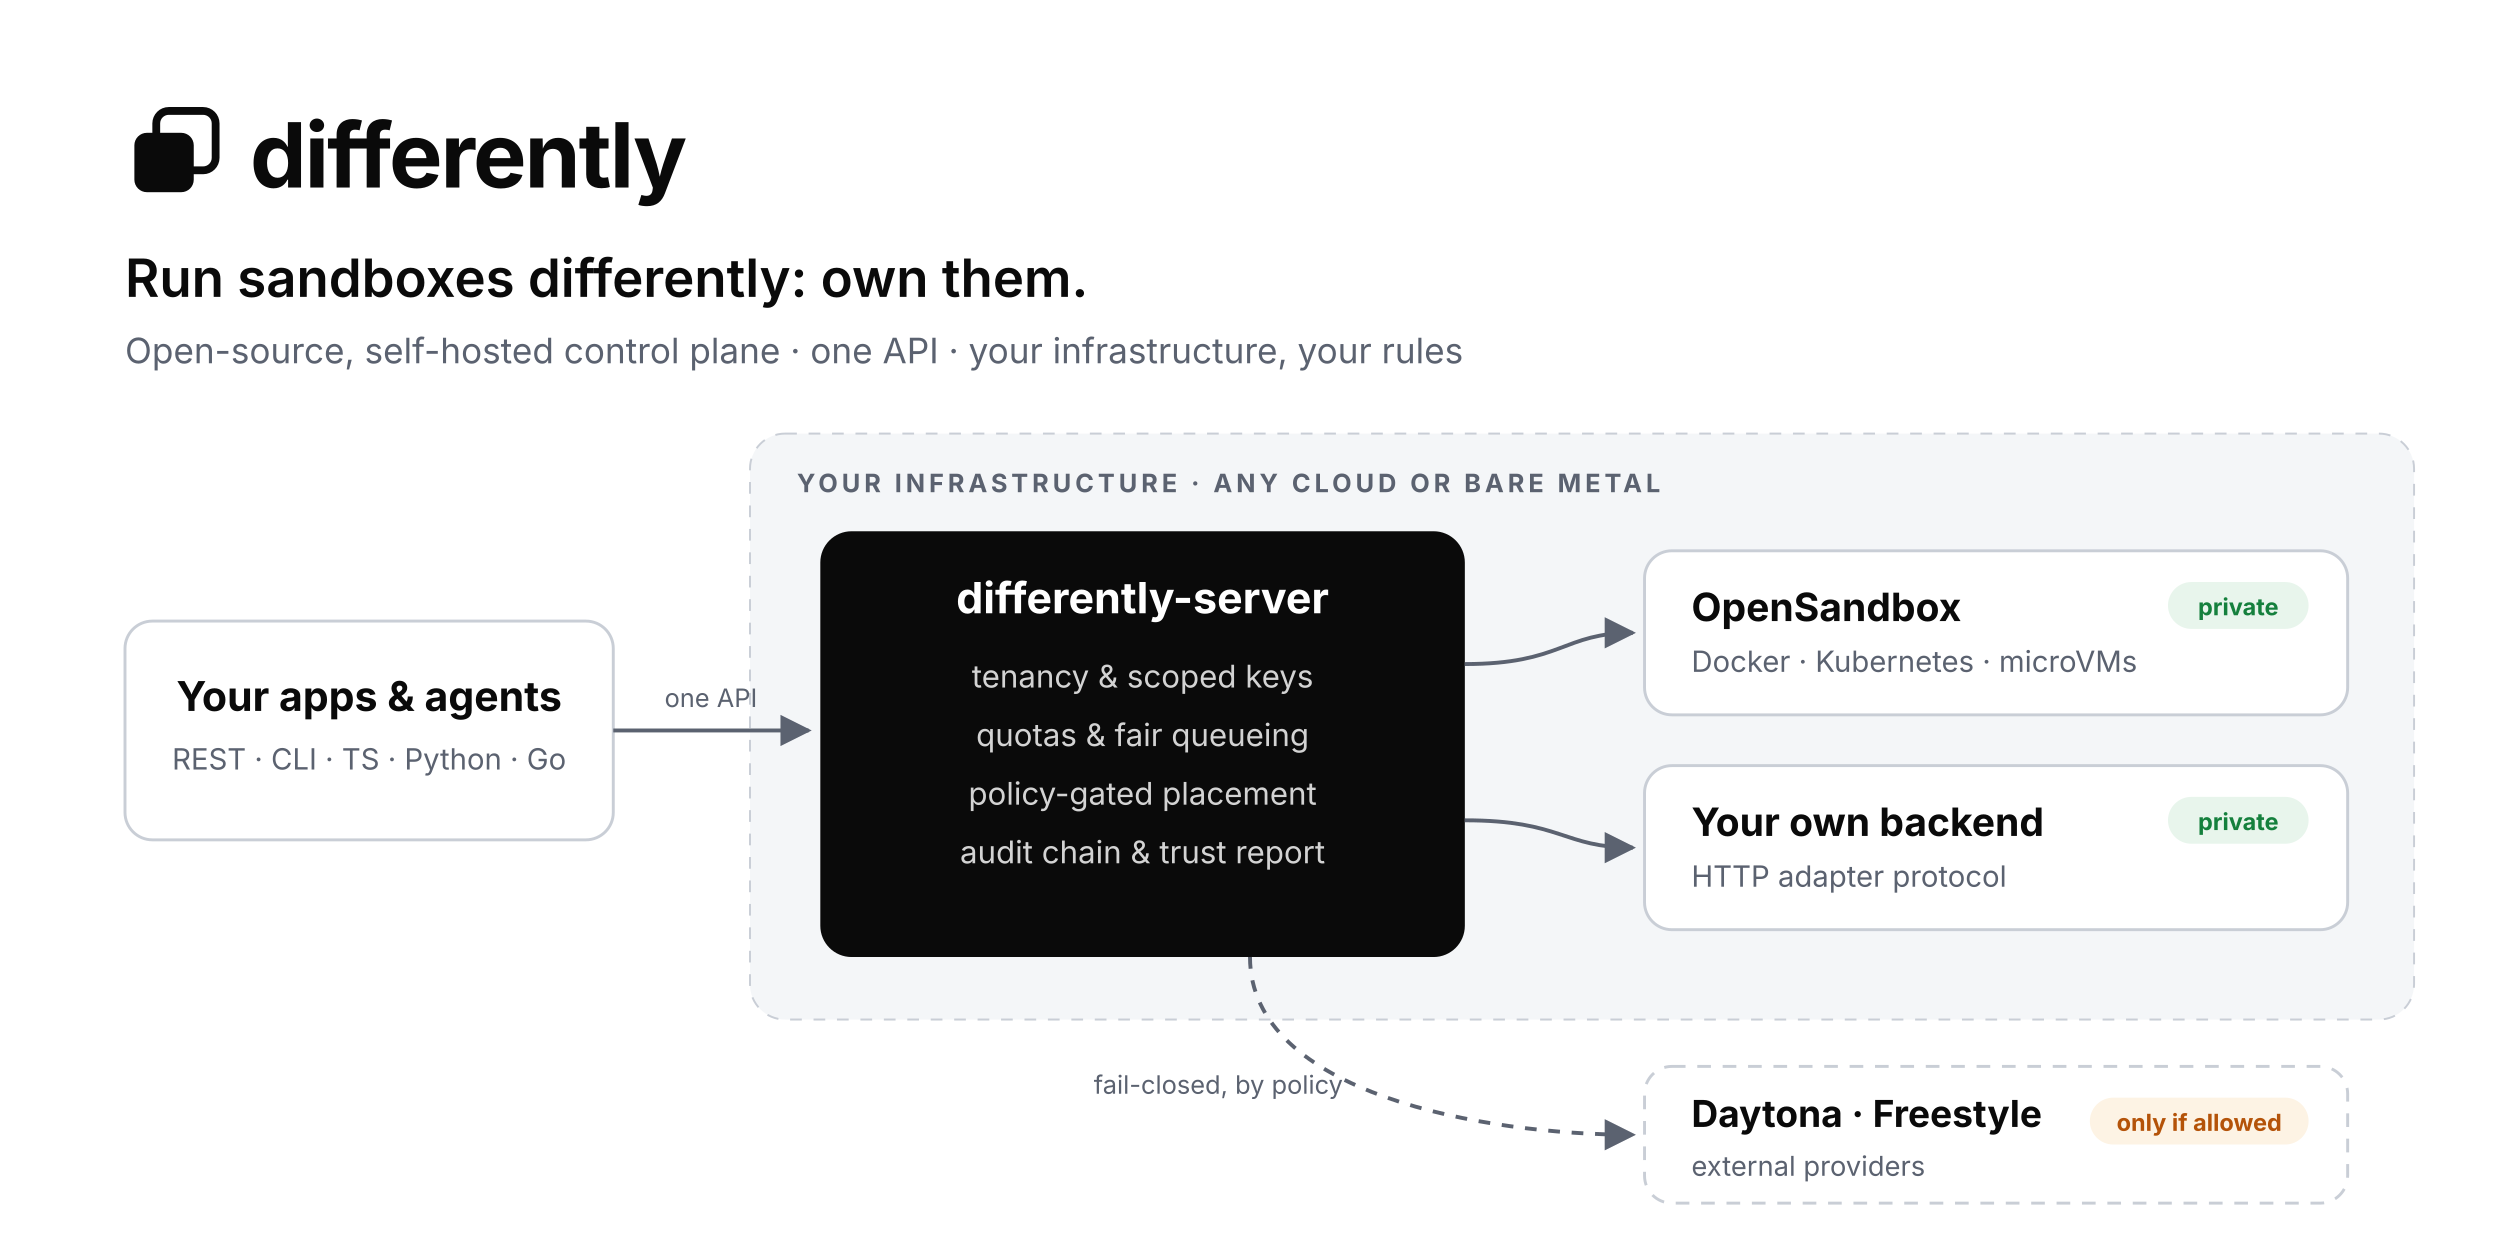
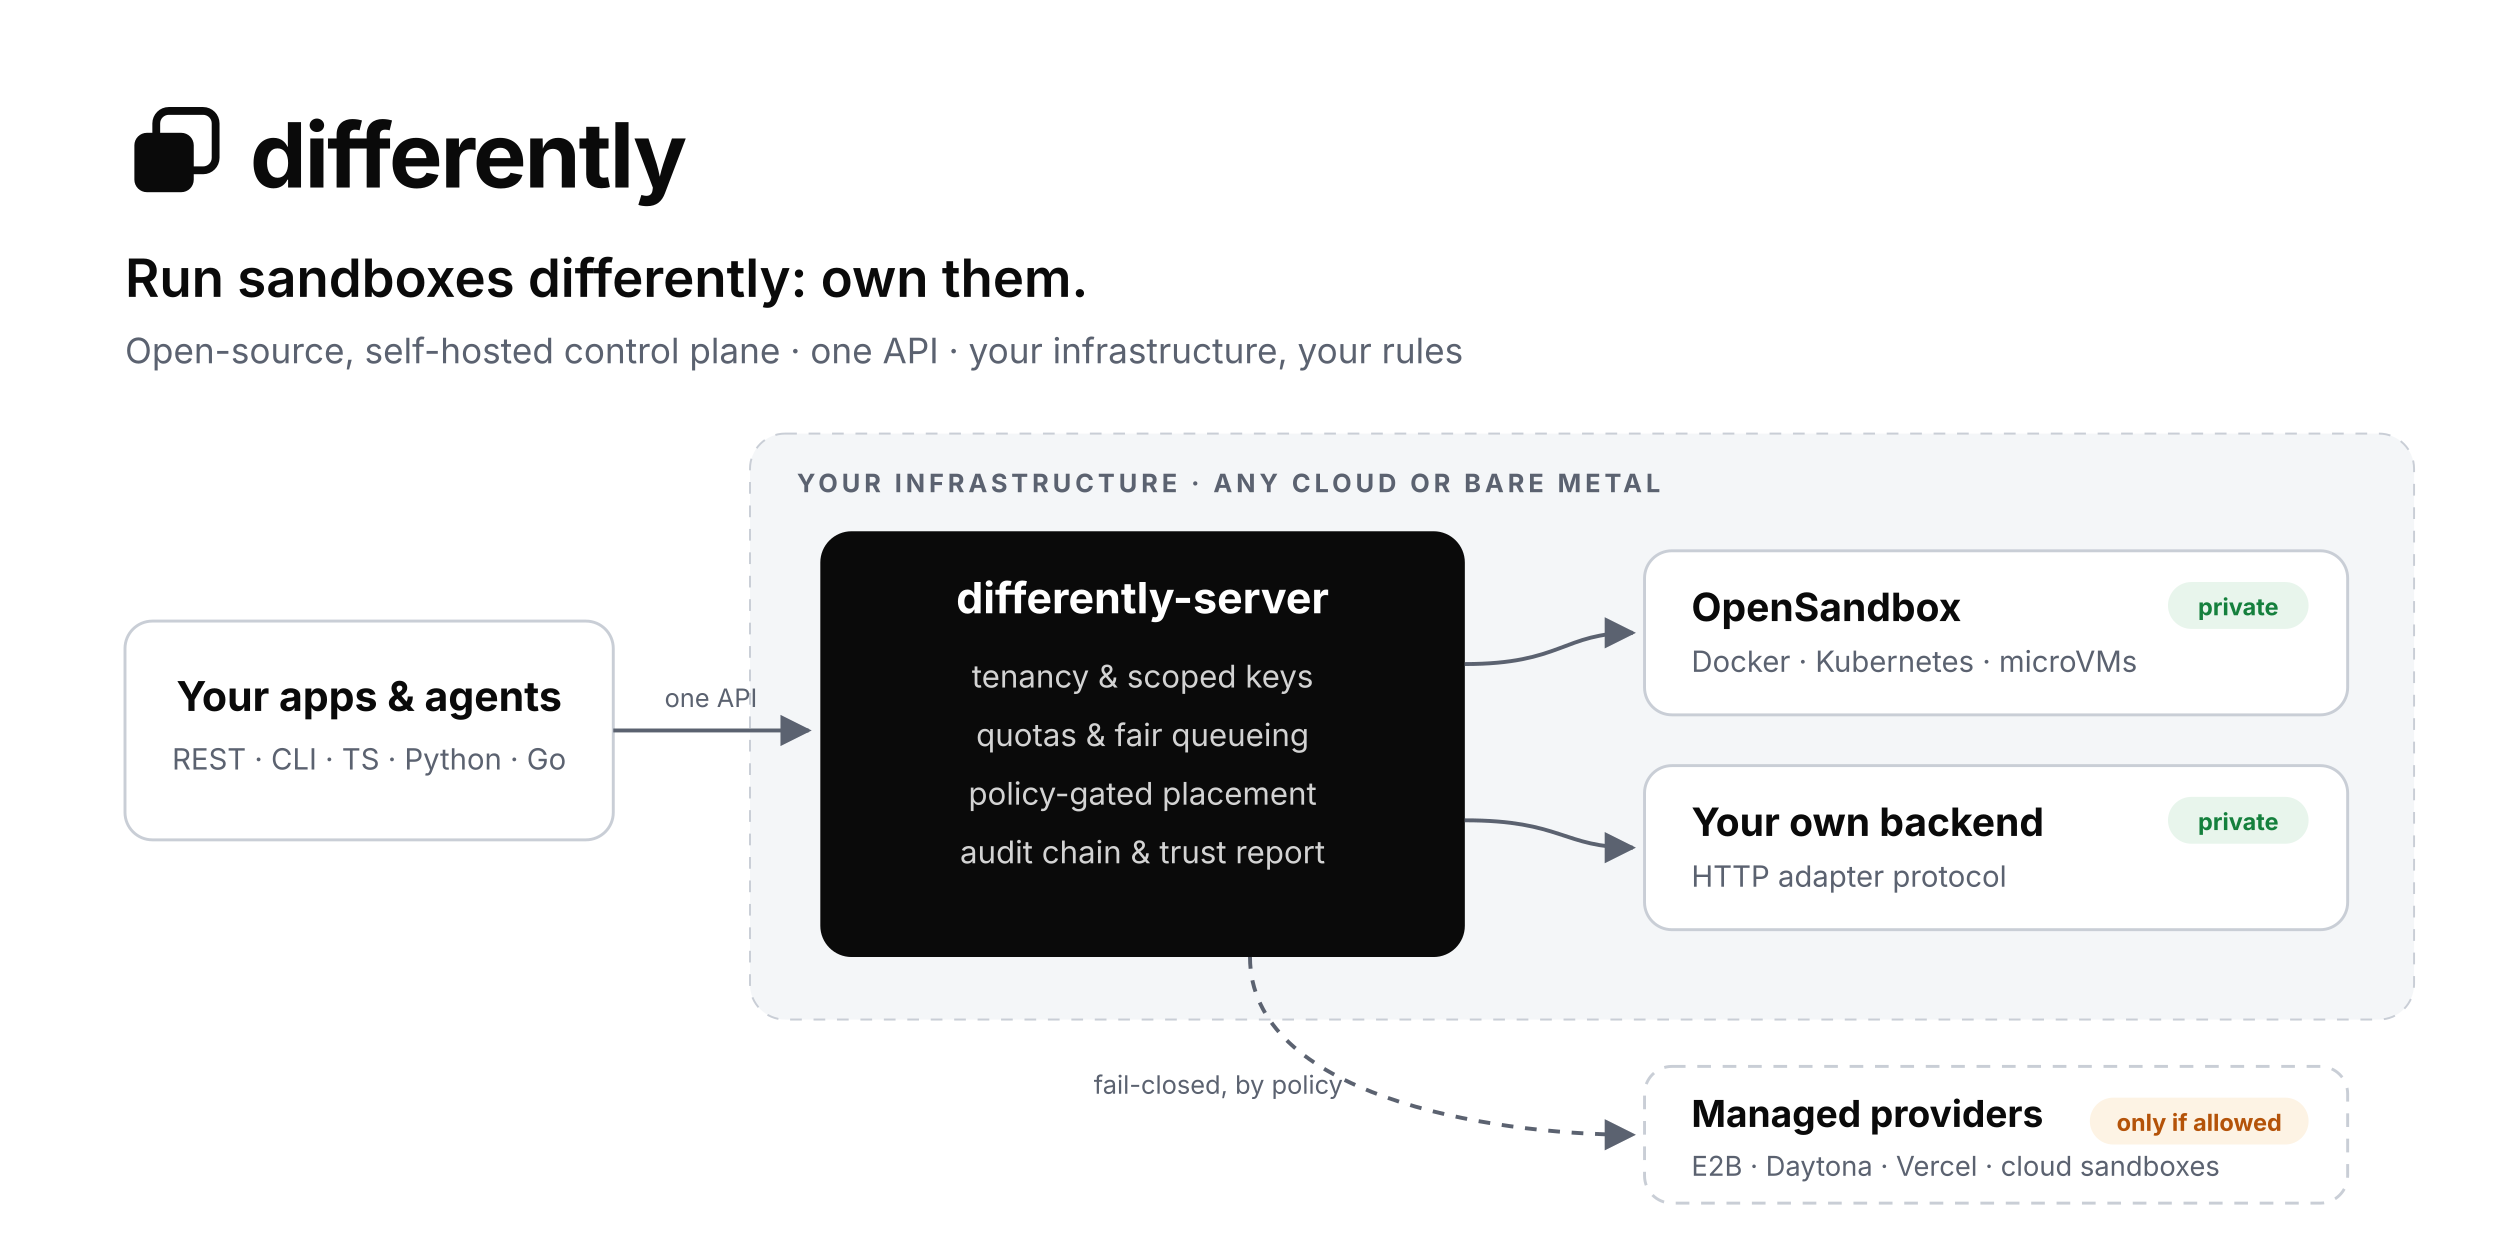
<svg xmlns="http://www.w3.org/2000/svg" viewBox="0 0 1280 640" width="1280" height="640" role="img" aria-labelledby="t d">
  <defs>
    <marker id="arrow-light" viewBox="0 0 10 10" refX="9" refY="5" markerWidth="8" markerHeight="8" orient="auto-start-reverse">
      <path d="M0 0L10 5L0 10z" fill="#5b6270" />
    </marker>
  </defs>
  <rect width="1280" height="640" fill="#ffffff" />
  <g transform="translate(64 52) scale(1.6)">
    <rect x="10" y="3" width="19" height="19" rx="4" fill="none" stroke="#0a0a0a" stroke-width="2.5" />
    <rect x="3" y="10" width="19" height="19" rx="4" fill="#0a0a0a" />
  </g>
  <text x="128" y="96" font-family="Inter, -apple-system, 'Segoe UI', Helvetica, Arial, sans-serif" font-size="46" font-weight="700" fill="#0a0a0a" letter-spacing="-1">differently</text>
  <text x="64" y="152" font-family="Inter, -apple-system, 'Segoe UI', Helvetica, Arial, sans-serif" font-size="27" font-weight="600" fill="#0a0a0a">Run sandboxes differently: own them.</text>
  <text x="64" y="186" font-family="Inter, -apple-system, 'Segoe UI', Helvetica, Arial, sans-serif" font-size="18" fill="#5b6270">Open-source, self-hosted control plane · one API · your infrastructure, your rules</text>
  <rect x="384" y="222" width="852" height="300" rx="18" fill="#f4f6f8" stroke="#c9ced6" stroke-dasharray="6 6" />
  <text x="408" y="252" font-family="Inter, -apple-system, 'Segoe UI', Helvetica, Arial, sans-serif" font-size="13" font-weight="700" letter-spacing="2" fill="#5b6270">YOUR INFRASTRUCTURE · ANY CLOUD OR BARE METAL</text>
  <rect x="64" y="318" width="250" height="112" rx="14" fill="#ffffff" stroke="#c9ced6" stroke-width="1.5" />
  <text x="189" y="364" text-anchor="middle" font-family="Inter, -apple-system, 'Segoe UI', Helvetica, Arial, sans-serif" font-size="21" font-weight="700" fill="#0a0a0a">Your apps &amp; agents</text>
  <text x="189" y="394" text-anchor="middle" font-family="Inter, -apple-system, 'Segoe UI', Helvetica, Arial, sans-serif" font-size="15" fill="#5b6270">REST · CLI · TS · Python · Go</text>
  <rect x="420" y="272" width="330" height="218" rx="16" fill="#0a0a0a" />
  <text x="585" y="314" text-anchor="middle" font-family="Inter, -apple-system, 'Segoe UI', Helvetica, Arial, sans-serif" font-size="22" font-weight="700" fill="#ffffff">differently-server</text>
  <text x="585" y="352" text-anchor="middle" font-family="Inter, -apple-system, 'Segoe UI', Helvetica, Arial, sans-serif" font-size="16" fill="#ffffff" opacity="0.82">tenancy &amp; scoped keys</text>
  <text x="585" y="382" text-anchor="middle" font-family="Inter, -apple-system, 'Segoe UI', Helvetica, Arial, sans-serif" font-size="16" fill="#ffffff" opacity="0.82">quotas &amp; fair queueing</text>
  <text x="585" y="412" text-anchor="middle" font-family="Inter, -apple-system, 'Segoe UI', Helvetica, Arial, sans-serif" font-size="16" fill="#ffffff" opacity="0.82">policy-gated placement</text>
  <text x="585" y="442" text-anchor="middle" font-family="Inter, -apple-system, 'Segoe UI', Helvetica, Arial, sans-serif" font-size="16" fill="#ffffff" opacity="0.82">audit chain &amp; trust report</text>
  <path d="M314 374H414" stroke="#5b6270" stroke-width="2" marker-end="url(#arrow-light)" />
  <text x="364" y="362" text-anchor="middle" font-family="Inter, -apple-system, 'Segoe UI', Helvetica, Arial, sans-serif" font-size="13" fill="#5b6270">one API</text>
  <rect x="842" y="282" width="360" height="84" rx="14" fill="#ffffff" stroke="#c9ced6" stroke-width="1.5" />
  <text x="866" y="318" font-family="Inter, -apple-system, 'Segoe UI', Helvetica, Arial, sans-serif" font-size="20" font-weight="700" fill="#0a0a0a">OpenSandbox</text>
  <text x="866" y="344" font-family="Inter, -apple-system, 'Segoe UI', Helvetica, Arial, sans-serif" font-size="15" fill="#5b6270">Docker · Kubernetes · microVMs</text>
  <rect x="1110" y="298" width="72" height="24" rx="12" fill="#e8f5ec" />
  <text x="1146" y="315" text-anchor="middle" font-family="Inter, -apple-system, 'Segoe UI', Helvetica, Arial, sans-serif" font-size="12" font-weight="700" fill="#15803d">private</text>
  <rect x="842" y="392" width="360" height="84" rx="14" fill="#ffffff" stroke="#c9ced6" stroke-width="1.5" />
  <text x="866" y="428" font-family="Inter, -apple-system, 'Segoe UI', Helvetica, Arial, sans-serif" font-size="20" font-weight="700" fill="#0a0a0a">Your own backend</text>
  <text x="866" y="454" font-family="Inter, -apple-system, 'Segoe UI', Helvetica, Arial, sans-serif" font-size="15" fill="#5b6270">HTTP adapter protocol</text>
  <rect x="1110" y="408" width="72" height="24" rx="12" fill="#e8f5ec" />
  <text x="1146" y="425" text-anchor="middle" font-family="Inter, -apple-system, 'Segoe UI', Helvetica, Arial, sans-serif" font-size="12" font-weight="700" fill="#15803d">private</text>
  <path d="M750 340C800 340 800 324 836 324" fill="none" stroke="#5b6270" stroke-width="2" marker-end="url(#arrow-light)" />
  <path d="M750 420C800 420 800 434 836 434" fill="none" stroke="#5b6270" stroke-width="2" marker-end="url(#arrow-light)" />
  <rect x="842" y="546" width="360" height="70" rx="14" fill="#ffffff" stroke="#c9ced6" stroke-width="1.5" stroke-dasharray="7 6" />
-   <text x="866" y="577" font-family="Inter, -apple-system, 'Segoe UI', Helvetica, Arial, sans-serif" font-size="19" font-weight="700" fill="#0a0a0a">Daytona · Freestyle</text>
-   <text x="866" y="602" font-family="Inter, -apple-system, 'Segoe UI', Helvetica, Arial, sans-serif" font-size="14" fill="#5b6270">external providers</text>
+   <text x="866" y="577" font-family="Inter, -apple-system, 'Segoe UI', Helvetica, Arial, sans-serif" font-size="19" font-weight="700" fill="#0a0a0a">Managed providers</text>
+   <text x="866" y="602" font-family="Inter, -apple-system, 'Segoe UI', Helvetica, Arial, sans-serif" font-size="14" fill="#5b6270">E2B · Daytona · Vercel · cloud sandboxes</text>
  <rect x="1070" y="562" width="112" height="24" rx="12" fill="#fdf3e4" />
  <text x="1126" y="579" text-anchor="middle" font-family="Inter, -apple-system, 'Segoe UI', Helvetica, Arial, sans-serif" font-size="12" font-weight="700" fill="#b45309">only if allowed</text>
  <path d="M640 490C640 560 760 581 836 581" fill="none" stroke="#5b6270" stroke-width="2" stroke-dasharray="6 6" marker-end="url(#arrow-light)" />
  <text x="560" y="560" font-family="Inter, -apple-system, 'Segoe UI', Helvetica, Arial, sans-serif" font-size="13" fill="#5b6270">fail-closed, by policy</text>
</svg>
